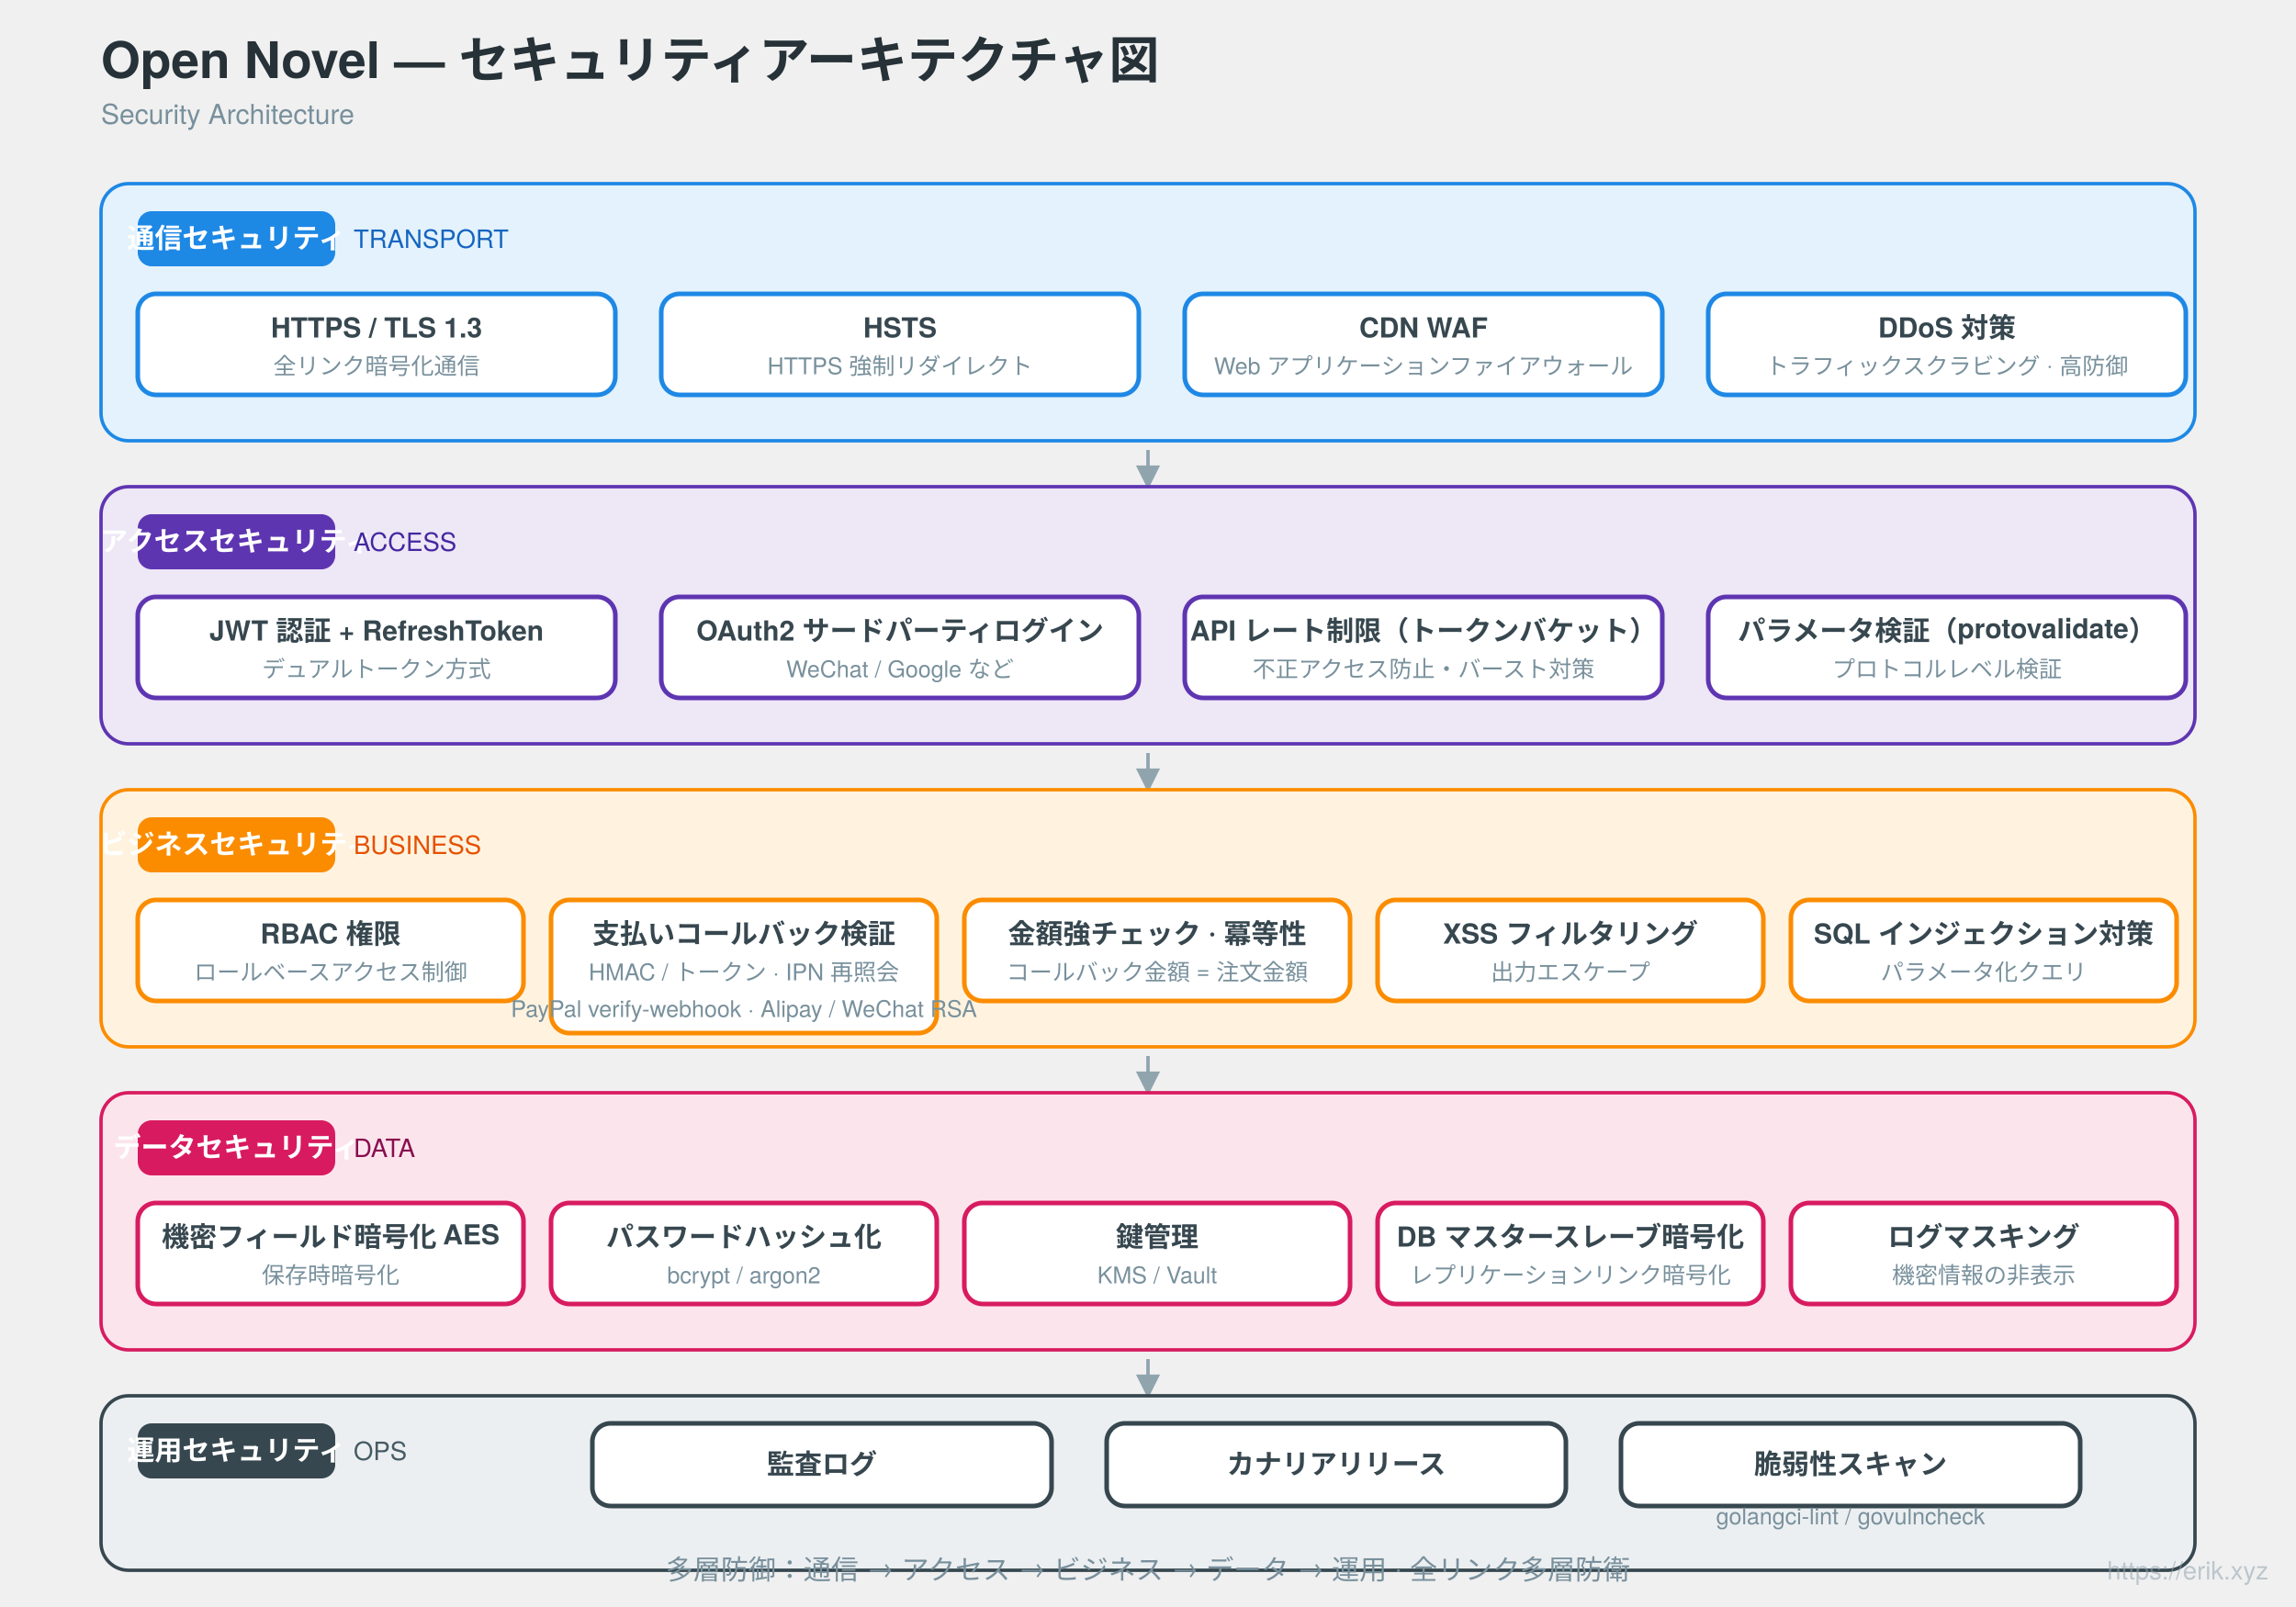
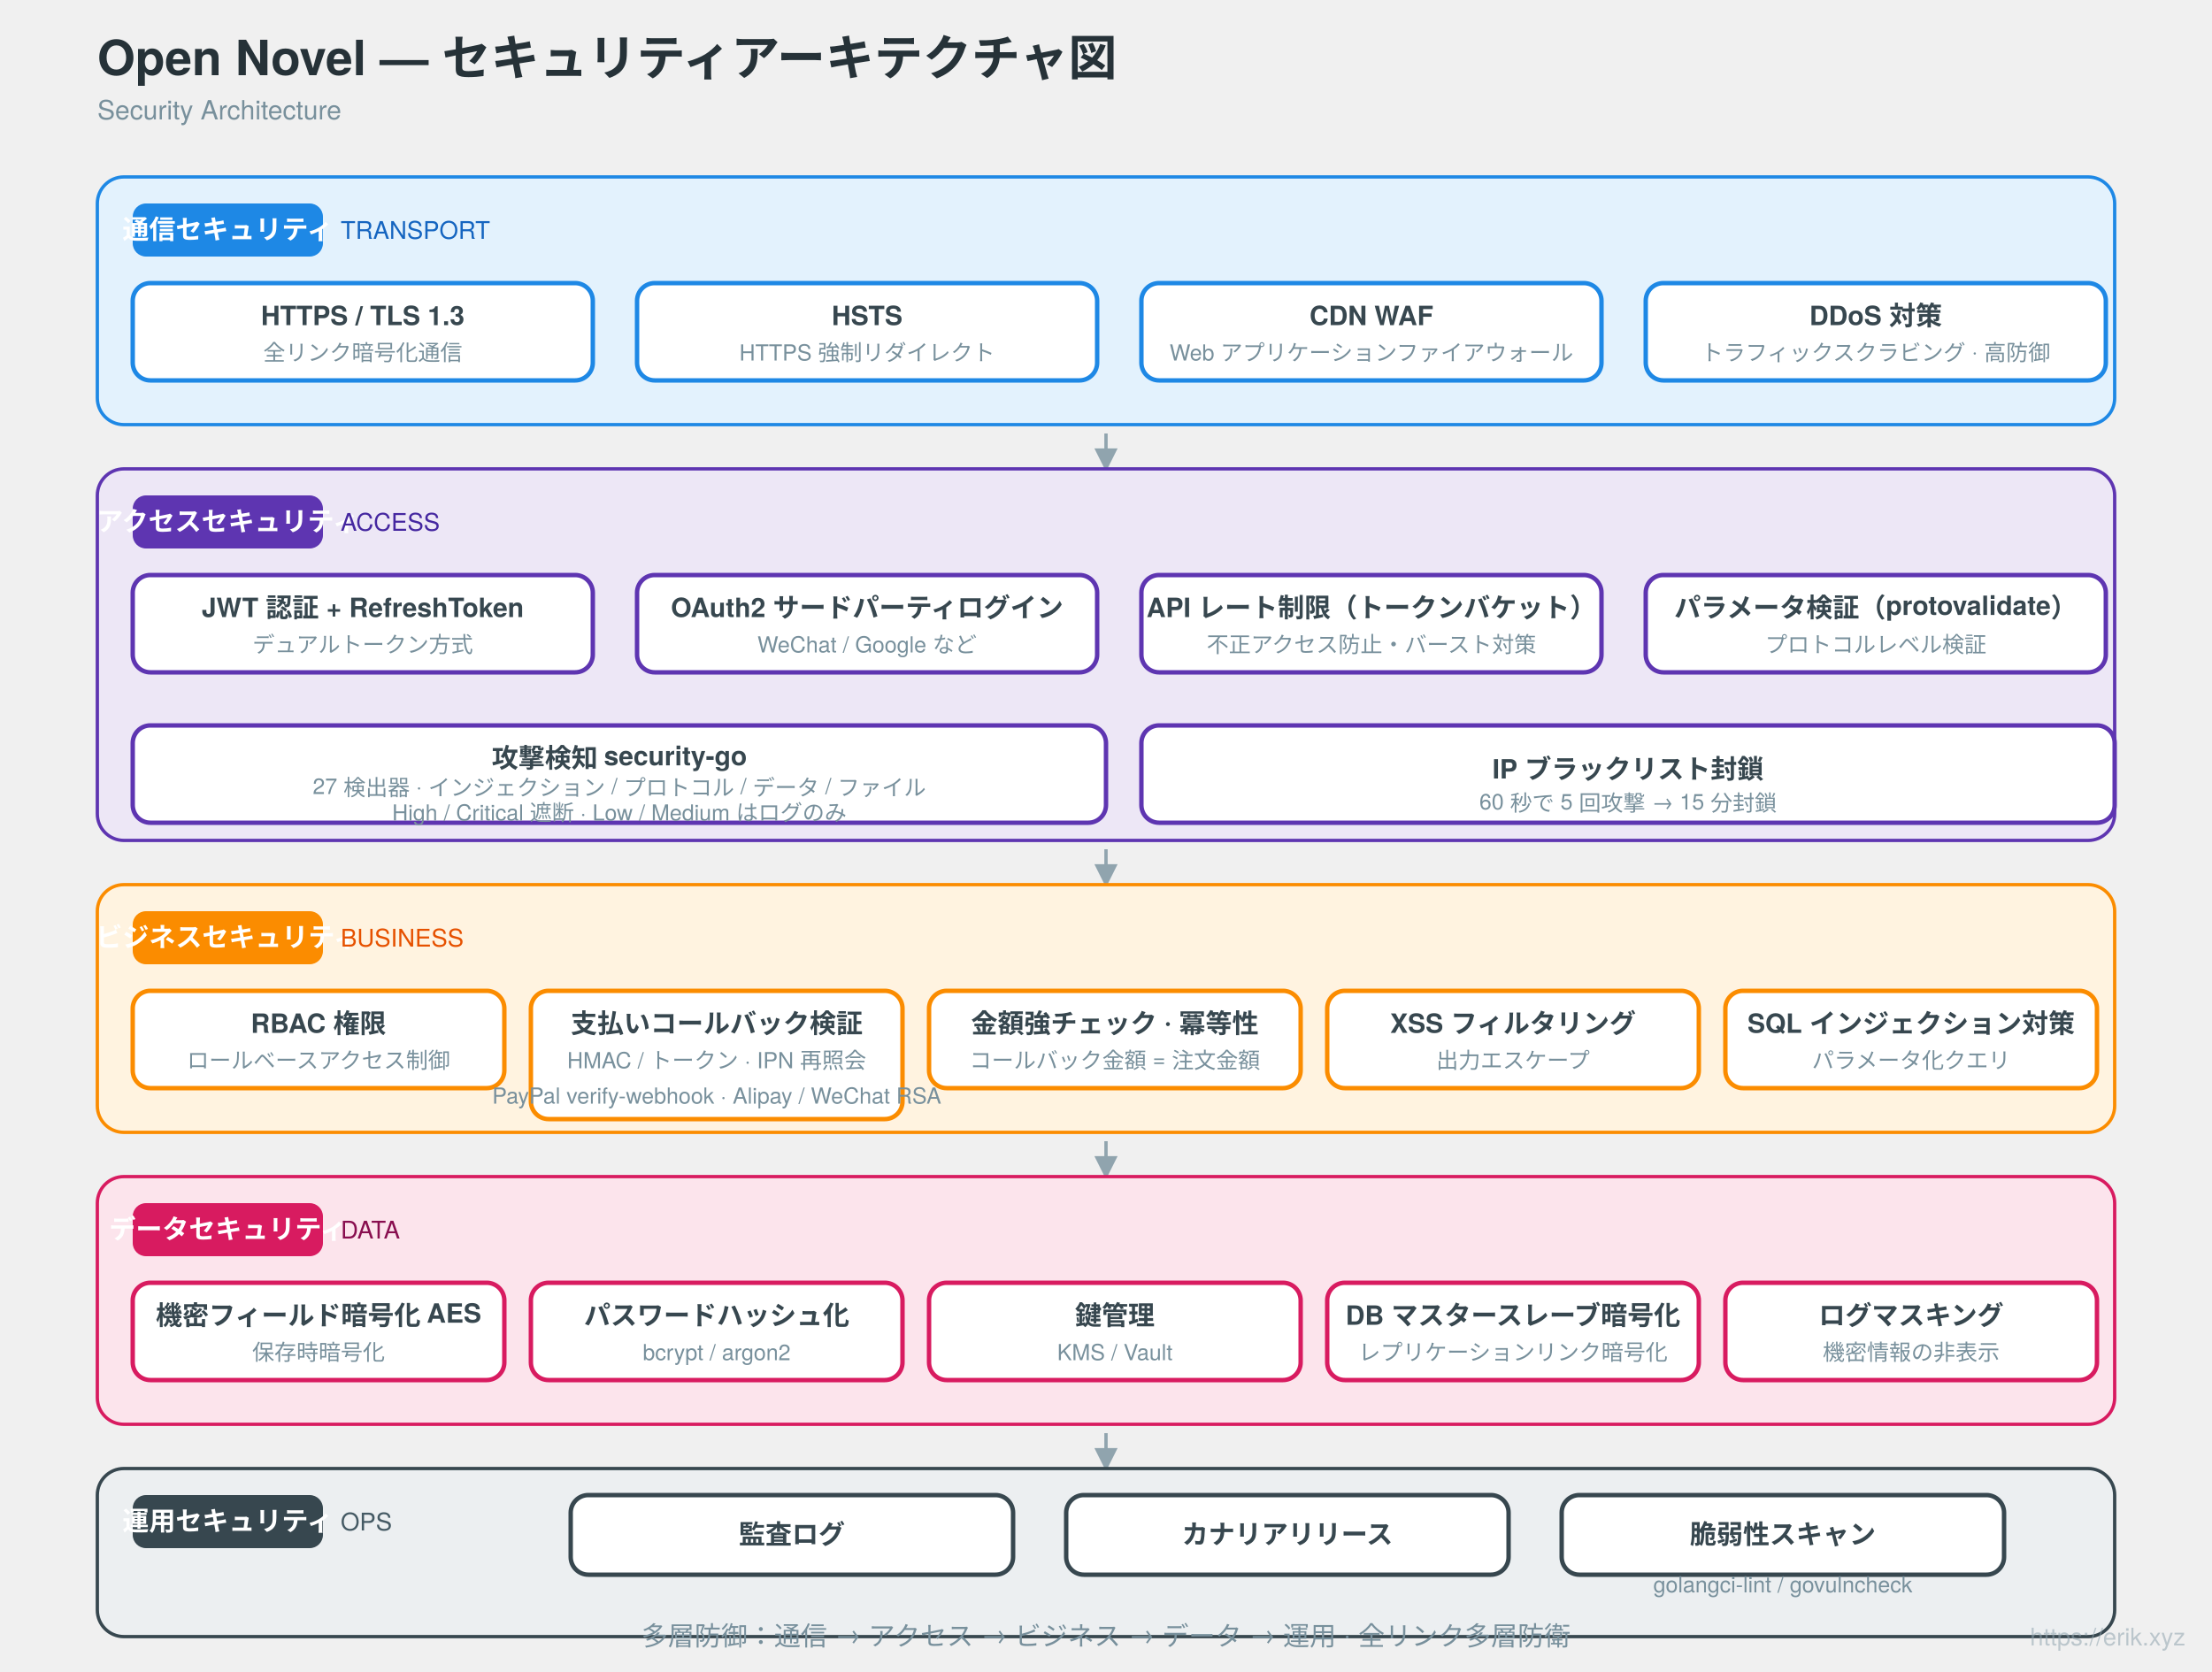
- <svg xmlns="http://www.w3.org/2000/svg" width="1000" height="700" viewBox="0 0 1000 700" font-family="'PingFang SC','Microsoft YaHei','Helvetica Neue',sans-serif">
+ <svg xmlns="http://www.w3.org/2000/svg" width="1000" height="756" viewBox="0 0 1000 756" font-family="'PingFang SC','Microsoft YaHei','Helvetica Neue',sans-serif">
  <defs>
    <marker id="arrow" viewBox="0 0 10 10" refX="5" refY="5" markerWidth="7" markerHeight="7" orient="auto-start-reverse">
      <path d="M 0 0 L 10 5 L 0 10 z" fill="#90a4ae" />
    </marker>
  </defs>
  <text x="44" y="34" font-size="22" font-weight="700" fill="#263238">Open Novel — セキュリティアーキテクチャ図</text>
  <text x="44" y="54" font-size="12" fill="#78909c">Security Architecture</text>
  <g>
    <rect x="44" y="80" width="912" height="112" rx="12" fill="#e3f2fd" stroke="#1e88e5" stroke-width="1.5" />
    <rect x="60" y="92" width="86" height="24" rx="6" fill="#1e88e5" />
    <text x="103" y="108" font-size="12" font-weight="600" fill="#ffffff" text-anchor="middle">通信セキュリティ</text>
    <text x="154" y="108" font-size="11" fill="#1565c0">TRANSPORT</text>
    <g>
      <rect x="60" y="128" width="208" height="44" rx="8" fill="#ffffff" stroke="#1e88e5" stroke-width="2" />
      <text x="164" y="147" font-size="12" font-weight="600" fill="#37474f" text-anchor="middle">HTTPS / TLS 1.3</text>
      <text x="164" y="163" font-size="10" fill="#78909c" text-anchor="middle">全リンク暗号化通信</text>
    </g>
    <g>
      <rect x="288" y="128" width="208" height="44" rx="8" fill="#ffffff" stroke="#1e88e5" stroke-width="2" />
      <text x="392" y="147" font-size="12" font-weight="600" fill="#37474f" text-anchor="middle">HSTS</text>
      <text x="392" y="163" font-size="10" fill="#78909c" text-anchor="middle">HTTPS 強制リダイレクト</text>
    </g>
    <g>
      <rect x="516" y="128" width="208" height="44" rx="8" fill="#ffffff" stroke="#1e88e5" stroke-width="2" />
      <text x="620" y="147" font-size="12" font-weight="600" fill="#37474f" text-anchor="middle">CDN WAF</text>
      <text x="620" y="163" font-size="10" fill="#78909c" text-anchor="middle">Web アプリケーションファイアウォール</text>
    </g>
    <g>
      <rect x="744" y="128" width="208" height="44" rx="8" fill="#ffffff" stroke="#1e88e5" stroke-width="2" />
      <text x="848" y="147" font-size="12" font-weight="600" fill="#37474f" text-anchor="middle">DDoS 対策</text>
      <text x="848" y="163" font-size="10" fill="#78909c" text-anchor="middle">トラフィックスクラビング · 高防御</text>
    </g>
  </g>
  <line x1="500" y1="196" x2="500" y2="208" stroke="#90a4ae" stroke-width="1.5" marker-end="url(#arrow)" />
  <g>
-     <rect x="44" y="212" width="912" height="112" rx="12" fill="#ede7f6" stroke="#5e35b1" stroke-width="1.5" />
+     <rect x="44" y="212" width="912" height="168" rx="12" fill="#ede7f6" stroke="#5e35b1" stroke-width="1.5" />
    <rect x="60" y="224" width="86" height="24" rx="6" fill="#5e35b1" />
    <text x="103" y="240" font-size="12" font-weight="600" fill="#ffffff" text-anchor="middle">アクセスセキュリティ</text>
    <text x="154" y="240" font-size="11" fill="#4527a0">ACCESS</text>
    <g>
      <rect x="60" y="260" width="208" height="44" rx="8" fill="#ffffff" stroke="#5e35b1" stroke-width="2" />
      <text x="164" y="279" font-size="12" font-weight="600" fill="#37474f" text-anchor="middle">JWT 認証 + RefreshToken</text>
      <text x="164" y="295" font-size="10" fill="#78909c" text-anchor="middle">デュアルトークン方式</text>
    </g>
    <g>
      <rect x="288" y="260" width="208" height="44" rx="8" fill="#ffffff" stroke="#5e35b1" stroke-width="2" />
      <text x="392" y="279" font-size="12" font-weight="600" fill="#37474f" text-anchor="middle">OAuth2 サードパーティログイン</text>
      <text x="392" y="295" font-size="10" fill="#78909c" text-anchor="middle">WeChat / Google など</text>
    </g>
    <g>
      <rect x="516" y="260" width="208" height="44" rx="8" fill="#ffffff" stroke="#5e35b1" stroke-width="2" />
      <text x="620" y="279" font-size="12" font-weight="600" fill="#37474f" text-anchor="middle">API レート制限（トークンバケット）</text>
      <text x="620" y="295" font-size="10" fill="#78909c" text-anchor="middle">不正アクセス防止・バースト対策</text>
    </g>
    <g>
      <rect x="744" y="260" width="208" height="44" rx="8" fill="#ffffff" stroke="#5e35b1" stroke-width="2" />
      <text x="848" y="279" font-size="12" font-weight="600" fill="#37474f" text-anchor="middle">パラメータ検証（protovalidate）</text>
      <text x="848" y="295" font-size="10" fill="#78909c" text-anchor="middle">プロトコルレベル検証</text>
    </g>
-   </g>
-   <line x1="500" y1="328" x2="500" y2="340" stroke="#90a4ae" stroke-width="1.5" marker-end="url(#arrow)" />
-   <g>
-     <rect x="44" y="344" width="912" height="112" rx="12" fill="#fff3e0" stroke="#fb8c00" stroke-width="1.5" />
-     <rect x="60" y="356" width="86" height="24" rx="6" fill="#fb8c00" />
-     <text x="103" y="372" font-size="12" font-weight="600" fill="#ffffff" text-anchor="middle">ビジネスセキュリティ</text>
-     <text x="154" y="372" font-size="11" fill="#e65100">BUSINESS</text>
    <g>
-       <rect x="60" y="392" width="168" height="44" rx="8" fill="#ffffff" stroke="#fb8c00" stroke-width="2" />
-       <text x="144" y="411" font-size="12" font-weight="600" fill="#37474f" text-anchor="middle">RBAC 権限</text>
-       <text x="144" y="427" font-size="10" fill="#78909c" text-anchor="middle">ロールベースアクセス制御</text>
+       <rect x="60" y="328" width="440" height="44" rx="8" fill="#ffffff" stroke="#5e35b1" stroke-width="2" />
+       <text x="280" y="347" font-size="12" font-weight="600" fill="#37474f" text-anchor="middle">攻撃検知 security-go</text>
+       <text x="280" y="359" font-size="10" fill="#78909c" text-anchor="middle">27 検出器 · インジェクション / プロトコル / データ / ファイル</text>
+       <text x="280" y="371" font-size="10" fill="#78909c" text-anchor="middle">High / Critical 遮断 · Low / Medium はログのみ</text>
    </g>
    <g>
-       <rect x="240" y="392" width="168" height="58" rx="8" fill="#ffffff" stroke="#fb8c00" stroke-width="2" />
-       <text x="324" y="411" font-size="12" font-weight="600" fill="#37474f" text-anchor="middle">支払いコールバック検証</text>
-       <text x="324" y="427" font-size="10" fill="#78909c" text-anchor="middle">HMAC / トークン · IPN 再照会</text>
-       <text x="324" y="443" font-size="10" fill="#78909c" text-anchor="middle">PayPal verify-webhook · Alipay / WeChat RSA</text>
+       <rect x="516" y="328" width="440" height="44" rx="8" fill="#ffffff" stroke="#5e35b1" stroke-width="2" />
+       <text x="736" y="352" font-size="12" font-weight="600" fill="#37474f" text-anchor="middle">IP ブラックリスト封鎖</text>
+       <text x="736" y="366" font-size="10" fill="#78909c" text-anchor="middle">60 秒で 5 回攻撃 → 15 分封鎖</text>
+     </g>
+   </g>
+   <line x1="500" y1="384" x2="500" y2="396" stroke="#90a4ae" stroke-width="1.5" marker-end="url(#arrow)" />
+   <g>
+     <rect x="44" y="400" width="912" height="112" rx="12" fill="#fff3e0" stroke="#fb8c00" stroke-width="1.5" />
+     <rect x="60" y="412" width="86" height="24" rx="6" fill="#fb8c00" />
+     <text x="103" y="428" font-size="12" font-weight="600" fill="#ffffff" text-anchor="middle">ビジネスセキュリティ</text>
+     <text x="154" y="428" font-size="11" fill="#e65100">BUSINESS</text>
+     <g>
+       <rect x="60" y="448" width="168" height="44" rx="8" fill="#ffffff" stroke="#fb8c00" stroke-width="2" />
+       <text x="144" y="467" font-size="12" font-weight="600" fill="#37474f" text-anchor="middle">RBAC 権限</text>
+       <text x="144" y="483" font-size="10" fill="#78909c" text-anchor="middle">ロールベースアクセス制御</text>
    </g>
    <g>
-       <rect x="420" y="392" width="168" height="44" rx="8" fill="#ffffff" stroke="#fb8c00" stroke-width="2" />
-       <text x="504" y="411" font-size="12" font-weight="600" fill="#37474f" text-anchor="middle">金額強チェック · 冪等性</text>
-       <text x="504" y="427" font-size="10" fill="#78909c" text-anchor="middle">コールバック金額 = 注文金額</text>
+       <rect x="240" y="448" width="168" height="58" rx="8" fill="#ffffff" stroke="#fb8c00" stroke-width="2" />
+       <text x="324" y="467" font-size="12" font-weight="600" fill="#37474f" text-anchor="middle">支払いコールバック検証</text>
+       <text x="324" y="483" font-size="10" fill="#78909c" text-anchor="middle">HMAC / トークン · IPN 再照会</text>
+       <text x="324" y="499" font-size="10" fill="#78909c" text-anchor="middle">PayPal verify-webhook · Alipay / WeChat RSA</text>
    </g>
    <g>
-       <rect x="600" y="392" width="168" height="44" rx="8" fill="#ffffff" stroke="#fb8c00" stroke-width="2" />
-       <text x="684" y="411" font-size="12" font-weight="600" fill="#37474f" text-anchor="middle">XSS フィルタリング</text>
-       <text x="684" y="427" font-size="10" fill="#78909c" text-anchor="middle">出力エスケープ</text>
+       <rect x="420" y="448" width="168" height="44" rx="8" fill="#ffffff" stroke="#fb8c00" stroke-width="2" />
+       <text x="504" y="467" font-size="12" font-weight="600" fill="#37474f" text-anchor="middle">金額強チェック · 冪等性</text>
+       <text x="504" y="483" font-size="10" fill="#78909c" text-anchor="middle">コールバック金額 = 注文金額</text>
    </g>
    <g>
-       <rect x="780" y="392" width="168" height="44" rx="8" fill="#ffffff" stroke="#fb8c00" stroke-width="2" />
-       <text x="864" y="411" font-size="12" font-weight="600" fill="#37474f" text-anchor="middle">SQL インジェクション対策</text>
-       <text x="864" y="427" font-size="10" fill="#78909c" text-anchor="middle">パラメータ化クエリ</text>
+       <rect x="600" y="448" width="168" height="44" rx="8" fill="#ffffff" stroke="#fb8c00" stroke-width="2" />
+       <text x="684" y="467" font-size="12" font-weight="600" fill="#37474f" text-anchor="middle">XSS フィルタリング</text>
+       <text x="684" y="483" font-size="10" fill="#78909c" text-anchor="middle">出力エスケープ</text>
+     </g>
+     <g>
+       <rect x="780" y="448" width="168" height="44" rx="8" fill="#ffffff" stroke="#fb8c00" stroke-width="2" />
+       <text x="864" y="467" font-size="12" font-weight="600" fill="#37474f" text-anchor="middle">SQL インジェクション対策</text>
+       <text x="864" y="483" font-size="10" fill="#78909c" text-anchor="middle">パラメータ化クエリ</text>
    </g>
  </g>
-   <line x1="500" y1="460" x2="500" y2="472" stroke="#90a4ae" stroke-width="1.5" marker-end="url(#arrow)" />
+   <line x1="500" y1="516" x2="500" y2="528" stroke="#90a4ae" stroke-width="1.5" marker-end="url(#arrow)" />
  <g>
-     <rect x="44" y="476" width="912" height="112" rx="12" fill="#fce4ec" stroke="#d81b60" stroke-width="1.5" />
-     <rect x="60" y="488" width="86" height="24" rx="6" fill="#d81b60" />
-     <text x="103" y="504" font-size="12" font-weight="600" fill="#ffffff" text-anchor="middle">データセキュリティ</text>
-     <text x="154" y="504" font-size="11" fill="#880e4f">DATA</text>
+     <rect x="44" y="532" width="912" height="112" rx="12" fill="#fce4ec" stroke="#d81b60" stroke-width="1.5" />
+     <rect x="60" y="544" width="86" height="24" rx="6" fill="#d81b60" />
+     <text x="103" y="560" font-size="12" font-weight="600" fill="#ffffff" text-anchor="middle">データセキュリティ</text>
+     <text x="154" y="560" font-size="11" fill="#880e4f">DATA</text>
    <g>
-       <rect x="60" y="524" width="168" height="44" rx="8" fill="#ffffff" stroke="#d81b60" stroke-width="2" />
-       <text x="144" y="543" font-size="12" font-weight="600" fill="#37474f" text-anchor="middle">機密フィールド暗号化 AES</text>
-       <text x="144" y="559" font-size="10" fill="#78909c" text-anchor="middle">保存時暗号化</text>
+       <rect x="60" y="580" width="168" height="44" rx="8" fill="#ffffff" stroke="#d81b60" stroke-width="2" />
+       <text x="144" y="599" font-size="12" font-weight="600" fill="#37474f" text-anchor="middle">機密フィールド暗号化 AES</text>
+       <text x="144" y="615" font-size="10" fill="#78909c" text-anchor="middle">保存時暗号化</text>
    </g>
    <g>
-       <rect x="240" y="524" width="168" height="44" rx="8" fill="#ffffff" stroke="#d81b60" stroke-width="2" />
-       <text x="324" y="543" font-size="12" font-weight="600" fill="#37474f" text-anchor="middle">パスワードハッシュ化</text>
-       <text x="324" y="559" font-size="10" fill="#78909c" text-anchor="middle">bcrypt / argon2</text>
+       <rect x="240" y="580" width="168" height="44" rx="8" fill="#ffffff" stroke="#d81b60" stroke-width="2" />
+       <text x="324" y="599" font-size="12" font-weight="600" fill="#37474f" text-anchor="middle">パスワードハッシュ化</text>
+       <text x="324" y="615" font-size="10" fill="#78909c" text-anchor="middle">bcrypt / argon2</text>
    </g>
    <g>
-       <rect x="420" y="524" width="168" height="44" rx="8" fill="#ffffff" stroke="#d81b60" stroke-width="2" />
-       <text x="504" y="543" font-size="12" font-weight="600" fill="#37474f" text-anchor="middle">鍵管理</text>
-       <text x="504" y="559" font-size="10" fill="#78909c" text-anchor="middle">KMS / Vault</text>
+       <rect x="420" y="580" width="168" height="44" rx="8" fill="#ffffff" stroke="#d81b60" stroke-width="2" />
+       <text x="504" y="599" font-size="12" font-weight="600" fill="#37474f" text-anchor="middle">鍵管理</text>
+       <text x="504" y="615" font-size="10" fill="#78909c" text-anchor="middle">KMS / Vault</text>
    </g>
    <g>
-       <rect x="600" y="524" width="168" height="44" rx="8" fill="#ffffff" stroke="#d81b60" stroke-width="2" />
-       <text x="684" y="543" font-size="12" font-weight="600" fill="#37474f" text-anchor="middle">DB マスタースレーブ暗号化</text>
-       <text x="684" y="559" font-size="10" fill="#78909c" text-anchor="middle">レプリケーションリンク暗号化</text>
+       <rect x="600" y="580" width="168" height="44" rx="8" fill="#ffffff" stroke="#d81b60" stroke-width="2" />
+       <text x="684" y="599" font-size="12" font-weight="600" fill="#37474f" text-anchor="middle">DB マスタースレーブ暗号化</text>
+       <text x="684" y="615" font-size="10" fill="#78909c" text-anchor="middle">レプリケーションリンク暗号化</text>
    </g>
    <g>
-       <rect x="780" y="524" width="168" height="44" rx="8" fill="#ffffff" stroke="#d81b60" stroke-width="2" />
-       <text x="864" y="543" font-size="12" font-weight="600" fill="#37474f" text-anchor="middle">ログマスキング</text>
-       <text x="864" y="559" font-size="10" fill="#78909c" text-anchor="middle">機密情報の非表示</text>
+       <rect x="780" y="580" width="168" height="44" rx="8" fill="#ffffff" stroke="#d81b60" stroke-width="2" />
+       <text x="864" y="599" font-size="12" font-weight="600" fill="#37474f" text-anchor="middle">ログマスキング</text>
+       <text x="864" y="615" font-size="10" fill="#78909c" text-anchor="middle">機密情報の非表示</text>
    </g>
  </g>
-   <line x1="500" y1="592" x2="500" y2="604" stroke="#90a4ae" stroke-width="1.5" marker-end="url(#arrow)" />
+   <line x1="500" y1="648" x2="500" y2="660" stroke="#90a4ae" stroke-width="1.5" marker-end="url(#arrow)" />
  <g>
-     <rect x="44" y="608" width="912" height="76" rx="12" fill="#eceff1" stroke="#37474f" stroke-width="1.5" />
-     <rect x="60" y="620" width="86" height="24" rx="6" fill="#37474f" />
-     <text x="103" y="636" font-size="12" font-weight="600" fill="#ffffff" text-anchor="middle">運用セキュリティ</text>
-     <text x="154" y="636" font-size="11" fill="#455a64">OPS</text>
+     <rect x="44" y="664" width="912" height="76" rx="12" fill="#eceff1" stroke="#37474f" stroke-width="1.5" />
+     <rect x="60" y="676" width="86" height="24" rx="6" fill="#37474f" />
+     <text x="103" y="692" font-size="12" font-weight="600" fill="#ffffff" text-anchor="middle">運用セキュリティ</text>
+     <text x="154" y="692" font-size="11" fill="#455a64">OPS</text>
    <g>
-       <rect x="258" y="620" width="200" height="36" rx="8" fill="#ffffff" stroke="#37474f" stroke-width="2" />
-       <text x="358" y="642" font-size="12" font-weight="600" fill="#37474f" text-anchor="middle">監査ログ</text>
+       <rect x="258" y="676" width="200" height="36" rx="8" fill="#ffffff" stroke="#37474f" stroke-width="2" />
+       <text x="358" y="698" font-size="12" font-weight="600" fill="#37474f" text-anchor="middle">監査ログ</text>
    </g>
    <g>
-       <rect x="482" y="620" width="200" height="36" rx="8" fill="#ffffff" stroke="#37474f" stroke-width="2" />
-       <text x="582" y="642" font-size="12" font-weight="600" fill="#37474f" text-anchor="middle">カナリアリリース</text>
+       <rect x="482" y="676" width="200" height="36" rx="8" fill="#ffffff" stroke="#37474f" stroke-width="2" />
+       <text x="582" y="698" font-size="12" font-weight="600" fill="#37474f" text-anchor="middle">カナリアリリース</text>
    </g>
    <g>
-       <rect x="706" y="620" width="200" height="36" rx="8" fill="#ffffff" stroke="#37474f" stroke-width="2" />
-       <text x="806" y="642" font-size="12" font-weight="600" fill="#37474f" text-anchor="middle">脆弱性スキャン</text>
+       <rect x="706" y="676" width="200" height="36" rx="8" fill="#ffffff" stroke="#37474f" stroke-width="2" />
+       <text x="806" y="698" font-size="12" font-weight="600" fill="#37474f" text-anchor="middle">脆弱性スキャン</text>
    </g>
-     <text x="806" y="664" font-size="10" fill="#78909c" text-anchor="middle">golangci-lint / govulncheck</text>
+     <text x="806" y="720" font-size="10" fill="#78909c" text-anchor="middle">golangci-lint / govulncheck</text>
  </g>
-   <text x="500" y="688" font-size="12" fill="#78909c" text-anchor="middle">多層防御：通信 → アクセス → ビジネス → データ → 運用 · 全リンク多層防衛</text>
-   <text x="988" y="688" font-size="11" fill="#90a4ae" opacity="0.55" text-anchor="end">https://erik.xyz</text>
+   <text x="500" y="744" font-size="12" fill="#78909c" text-anchor="middle">多層防御：通信 → アクセス → ビジネス → データ → 運用 · 全リンク多層防衛</text>
+   <text x="988" y="744" font-size="11" fill="#90a4ae" opacity="0.55" text-anchor="end">https://erik.xyz</text>
</svg>
